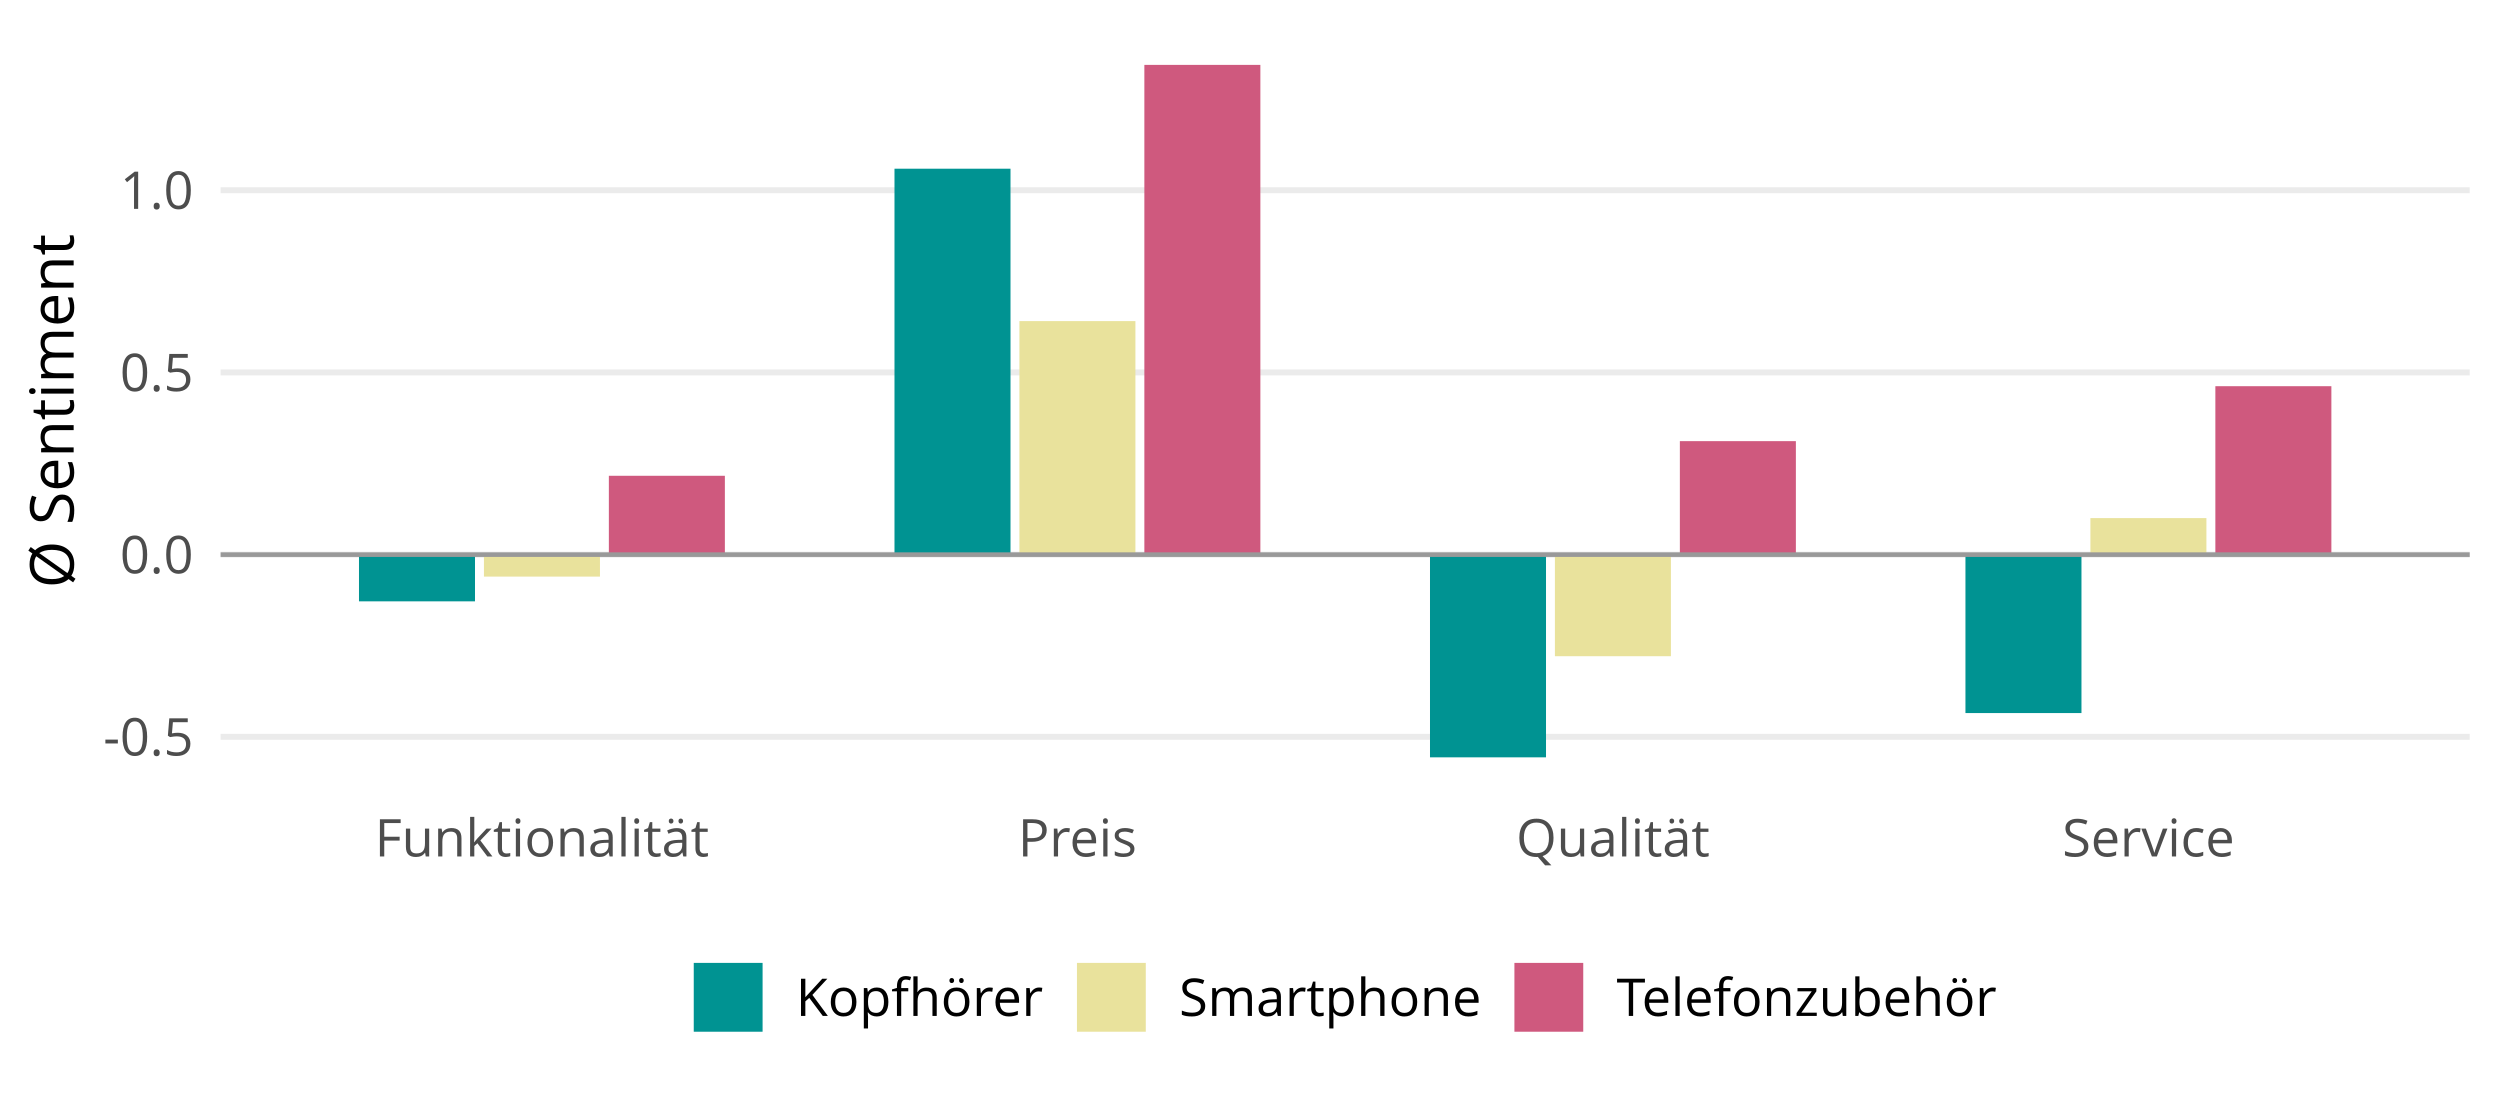
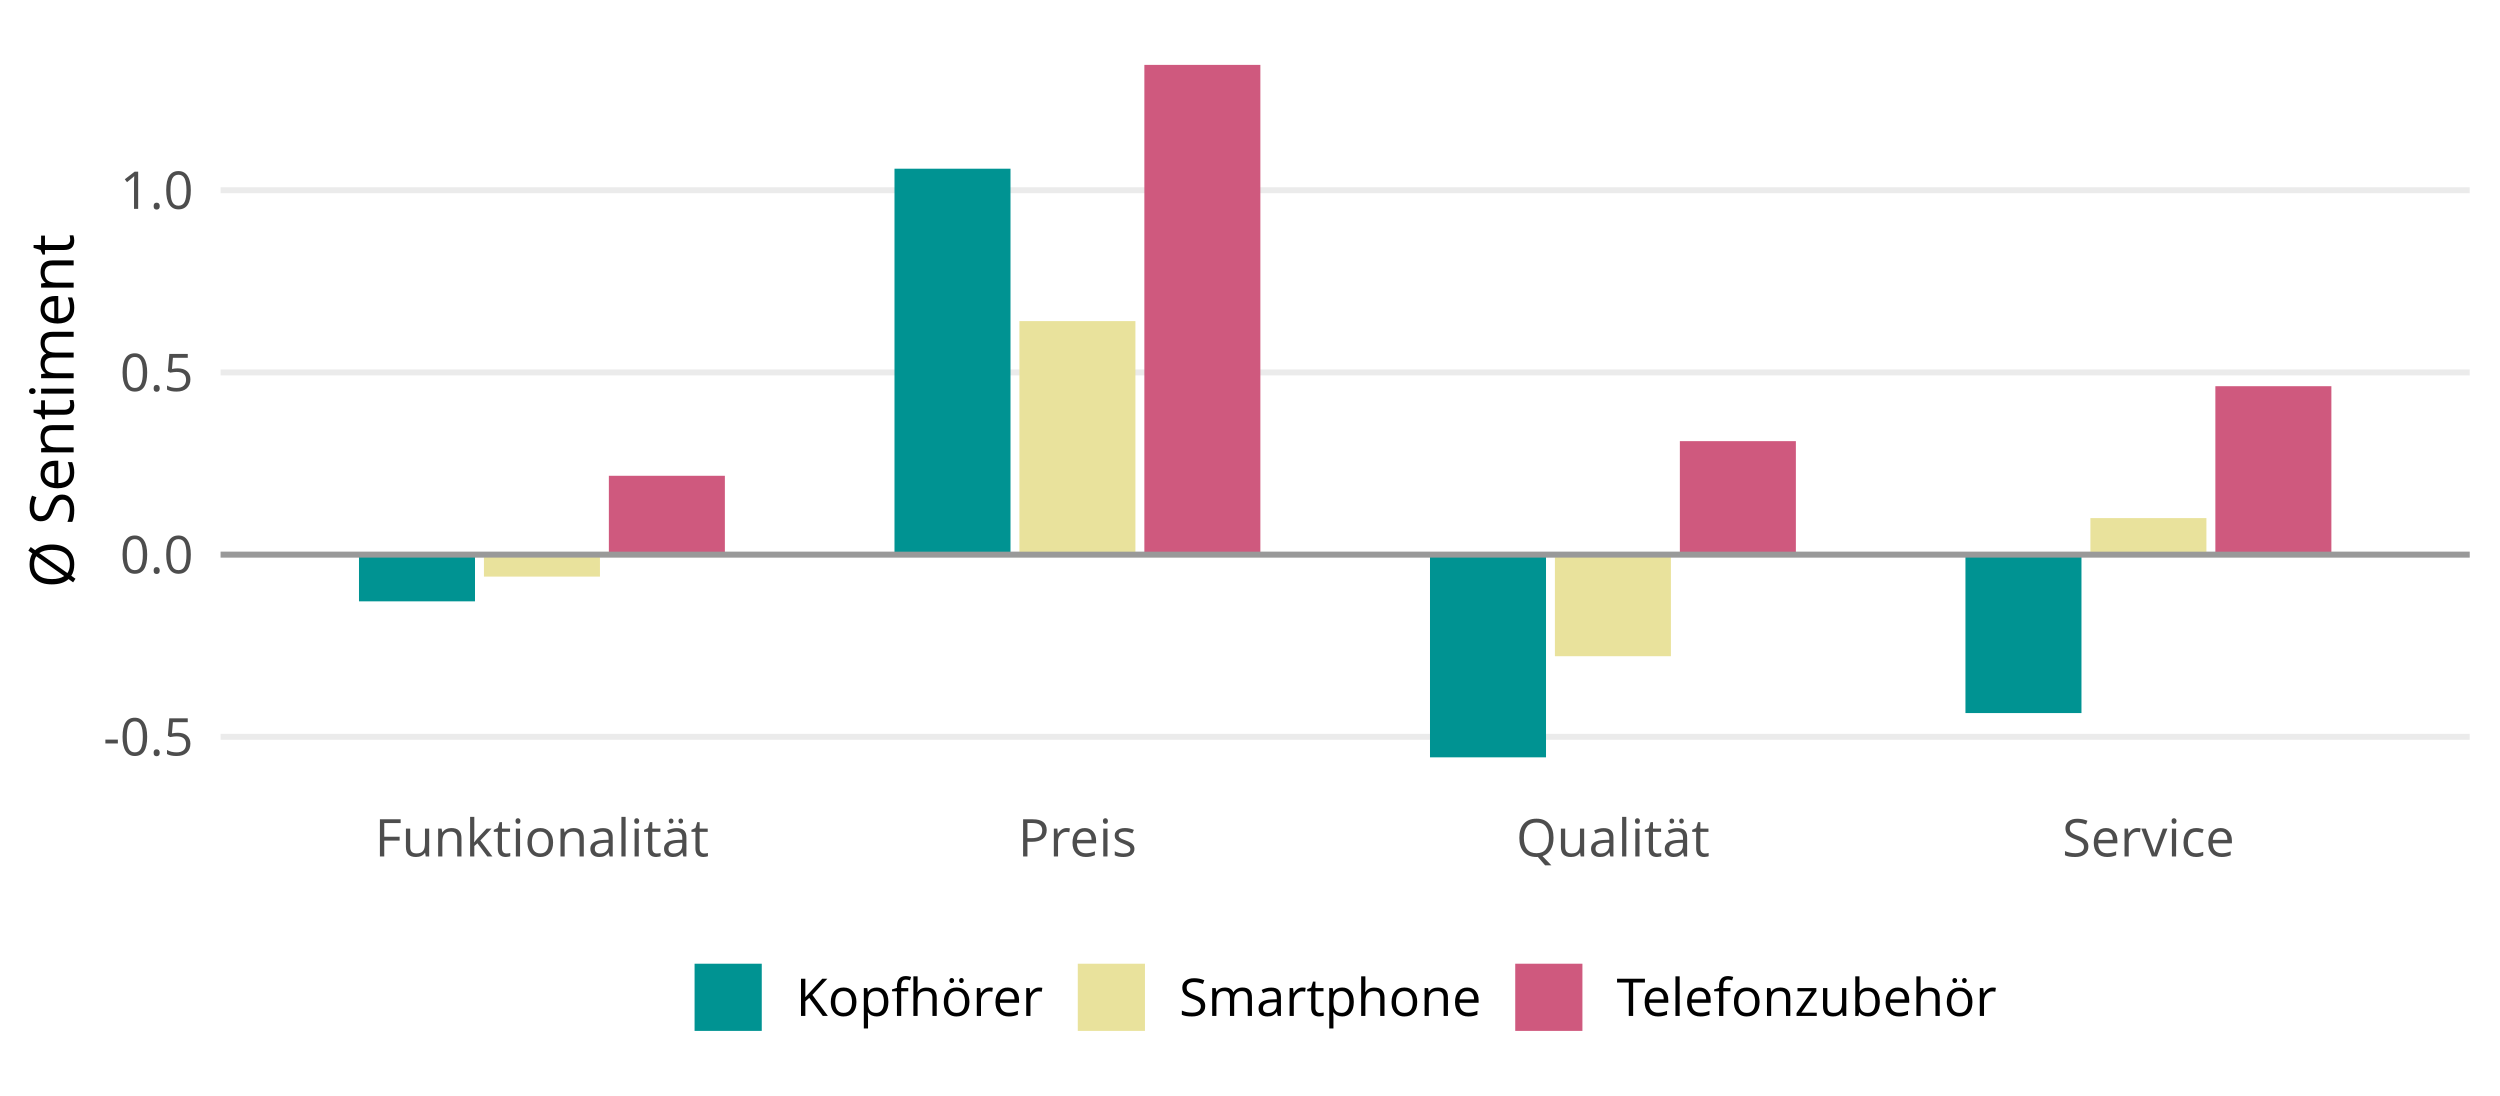
<svg xmlns="http://www.w3.org/2000/svg" width="576.00pt" height="252.37pt" viewBox="0 0 576.00 252.37">
  <g class="svglite">
    <defs>
      <style type="text/css">
    .svglite line, .svglite polyline, .svglite polygon, .svglite path, .svglite rect, .svglite circle {
      fill: none;
      stroke: #000000;
      stroke-linecap: round;
      stroke-linejoin: round;
      stroke-miterlimit: 10.00;
    }
    .svglite text {
      white-space: pre;
    }
    .svglite g.glyphgroup path {
      fill: inherit;
      stroke: none;
    }
  </style>
    </defs>
    <rect width="100%" height="100%" style="stroke: none; fill: none;" />
    <defs>
      <clipPath id="cpMC4wMHw1NzYuMDB8MC4wMHwyNTIuMzc=">
        <rect x="0.00" y="0.00" width="576.00" height="252.37" />
      </clipPath>
    </defs>
    <g clip-path="url(#cpMC4wMHw1NzYuMDB8MC4wMHwyNTIuMzc=)">
      <rect x="0.00" y="0.00" width="576.00" height="252.37" style="stroke-width: 1.36; stroke: none;" />
    </g>
    <defs>
      <clipPath id="cpNTAuODN8NTY5LjAzfDYuOTd8MTgyLjQ3">
        <rect x="50.83" y="6.97" width="518.19" height="175.50" />
      </clipPath>
    </defs>
    <g clip-path="url(#cpNTAuODN8NTY5LjAzfDYuOTd8MTgyLjQ3)">
      <rect x="50.83" y="6.97" width="518.19" height="175.50" style="stroke-width: 1.36; stroke: none;" />
      <polyline points="50.83,169.77 569.03,169.77 " style="stroke-width: 1.36; stroke: #EBEBEB; stroke-linecap: butt;" />
      <polyline points="50.83,127.79 569.03,127.79 " style="stroke-width: 1.36; stroke: #EBEBEB; stroke-linecap: butt;" />
      <polyline points="50.83,85.81 569.03,85.81 " style="stroke-width: 1.36; stroke: #EBEBEB; stroke-linecap: butt;" />
      <polyline points="50.83,43.83 569.03,43.83 " style="stroke-width: 1.36; stroke: #EBEBEB; stroke-linecap: butt;" />
-       <rect x="82.71" y="127.79" width="26.73" height="10.76" style="stroke-width: 1.07; stroke: none; stroke-linecap: butt; stroke-linejoin: miter; fill: #009392;" />
-       <rect x="206.09" y="38.87" width="26.73" height="88.93" style="stroke-width: 1.07; stroke: none; stroke-linecap: butt; stroke-linejoin: miter; fill: #009392;" />
-       <rect x="329.47" y="127.79" width="26.73" height="46.70" style="stroke-width: 1.07; stroke: none; stroke-linecap: butt; stroke-linejoin: miter; fill: #009392;" />
-       <rect x="452.84" y="127.79" width="26.73" height="36.50" style="stroke-width: 1.07; stroke: none; stroke-linecap: butt; stroke-linejoin: miter; fill: #009392;" />
-       <rect x="111.50" y="127.79" width="26.73" height="5.06" style="stroke-width: 1.07; stroke: none; stroke-linecap: butt; stroke-linejoin: miter; fill: #E9E29C;" />
-       <rect x="234.87" y="73.98" width="26.73" height="53.82" style="stroke-width: 1.07; stroke: none; stroke-linecap: butt; stroke-linejoin: miter; fill: #E9E29C;" />
-       <rect x="358.25" y="127.79" width="26.73" height="23.40" style="stroke-width: 1.07; stroke: none; stroke-linecap: butt; stroke-linejoin: miter; fill: #E9E29C;" />
-       <rect x="481.63" y="119.37" width="26.73" height="8.42" style="stroke-width: 1.07; stroke: none; stroke-linecap: butt; stroke-linejoin: miter; fill: #E9E29C;" />
-       <rect x="140.28" y="109.62" width="26.73" height="18.17" style="stroke-width: 1.07; stroke: none; stroke-linecap: butt; stroke-linejoin: miter; fill: #CF597E;" />
-       <rect x="263.66" y="14.95" width="26.73" height="112.84" style="stroke-width: 1.07; stroke: none; stroke-linecap: butt; stroke-linejoin: miter; fill: #CF597E;" />
-       <rect x="387.04" y="101.64" width="26.73" height="26.15" style="stroke-width: 1.07; stroke: none; stroke-linecap: butt; stroke-linejoin: miter; fill: #CF597E;" />
-       <rect x="510.42" y="88.98" width="26.73" height="38.81" style="stroke-width: 1.07; stroke: none; stroke-linecap: butt; stroke-linejoin: miter; fill: #CF597E;" />
-       <line x1="50.83" y1="127.79" x2="569.03" y2="127.79" style="stroke-width: 1.07; stroke: #999999; stroke-linecap: butt;" />
+       <rect x="82.71" y="127.79" width="26.73" height="10.76" style="stroke-width: 1.36; stroke: none; stroke-linecap: butt; stroke-linejoin: miter; fill: #009392;" />
+       <rect x="206.09" y="38.87" width="26.73" height="88.93" style="stroke-width: 1.36; stroke: none; stroke-linecap: butt; stroke-linejoin: miter; fill: #009392;" />
+       <rect x="329.47" y="127.79" width="26.73" height="46.70" style="stroke-width: 1.36; stroke: none; stroke-linecap: butt; stroke-linejoin: miter; fill: #009392;" />
+       <rect x="452.84" y="127.79" width="26.73" height="36.50" style="stroke-width: 1.36; stroke: none; stroke-linecap: butt; stroke-linejoin: miter; fill: #009392;" />
+       <rect x="111.50" y="127.79" width="26.73" height="5.06" style="stroke-width: 1.36; stroke: none; stroke-linecap: butt; stroke-linejoin: miter; fill: #E9E29C;" />
+       <rect x="234.87" y="73.98" width="26.73" height="53.82" style="stroke-width: 1.36; stroke: none; stroke-linecap: butt; stroke-linejoin: miter; fill: #E9E29C;" />
+       <rect x="358.25" y="127.79" width="26.73" height="23.40" style="stroke-width: 1.36; stroke: none; stroke-linecap: butt; stroke-linejoin: miter; fill: #E9E29C;" />
+       <rect x="481.63" y="119.37" width="26.73" height="8.42" style="stroke-width: 1.36; stroke: none; stroke-linecap: butt; stroke-linejoin: miter; fill: #E9E29C;" />
+       <rect x="140.28" y="109.62" width="26.73" height="18.17" style="stroke-width: 1.36; stroke: none; stroke-linecap: butt; stroke-linejoin: miter; fill: #CF597E;" />
+       <rect x="263.66" y="14.95" width="26.73" height="112.84" style="stroke-width: 1.36; stroke: none; stroke-linecap: butt; stroke-linejoin: miter; fill: #CF597E;" />
+       <rect x="387.04" y="101.64" width="26.73" height="26.15" style="stroke-width: 1.36; stroke: none; stroke-linecap: butt; stroke-linejoin: miter; fill: #CF597E;" />
+       <rect x="510.42" y="88.98" width="26.73" height="38.81" style="stroke-width: 1.36; stroke: none; stroke-linecap: butt; stroke-linejoin: miter; fill: #CF597E;" />
+       <line x1="50.83" y1="127.79" x2="569.03" y2="127.79" style="stroke-width: 1.36; stroke: #999999; stroke-linecap: butt;" />
    </g>
    <g clip-path="url(#cpMC4wMHw1NzYuMDB8MC4wMHwyNTIuMzc=)">
      <text x="44.56" y="174.06" text-anchor="end" style="font-size: 12.00px;fill: #4D4D4D; font-family: &quot;Open Sans&quot;;" textLength="20.73px" lengthAdjust="spacingAndGlyphs">-0.5</text>
      <text x="44.56" y="132.08" text-anchor="end" style="font-size: 12.00px;fill: #4D4D4D; font-family: &quot;Open Sans&quot;;" textLength="16.88px" lengthAdjust="spacingAndGlyphs">0.0</text>
      <text x="44.56" y="90.10" text-anchor="end" style="font-size: 12.00px;fill: #4D4D4D; font-family: &quot;Open Sans&quot;;" textLength="16.88px" lengthAdjust="spacingAndGlyphs">0.5</text>
      <text x="44.56" y="48.12" text-anchor="end" style="font-size: 12.00px;fill: #4D4D4D; font-family: &quot;Open Sans&quot;;" textLength="16.88px" lengthAdjust="spacingAndGlyphs">1.0</text>
      <text x="124.86" y="197.33" text-anchor="middle" style="font-size: 12.00px;fill: #4D4D4D; font-family: &quot;Open Sans&quot;;" textLength="77.08px" lengthAdjust="spacingAndGlyphs">Funktionalität</text>
      <text x="248.24" y="197.33" text-anchor="middle" style="font-size: 12.00px;fill: #4D4D4D; font-family: &quot;Open Sans&quot;;" textLength="27.61px" lengthAdjust="spacingAndGlyphs">Preis</text>
      <text x="371.62" y="197.33" text-anchor="middle" style="font-size: 12.00px;fill: #4D4D4D; font-family: &quot;Open Sans&quot;;" textLength="44.66px" lengthAdjust="spacingAndGlyphs">Qualität</text>
      <text x="495.00" y="197.33" text-anchor="middle" style="font-size: 12.00px;fill: #4D4D4D; font-family: &quot;Open Sans&quot;;" textLength="39.73px" lengthAdjust="spacingAndGlyphs">Service</text>
      <text transform="translate(16.97,94.72) rotate(-90)" text-anchor="middle" style="font-size: 14.00px; font-family: &quot;Open Sans&quot;;" textLength="81.58px" lengthAdjust="spacingAndGlyphs">Ø Sentiment</text>
-       <rect x="159.84" y="221.85" width="15.86" height="15.86" style="stroke-width: 1.07; stroke: none; stroke-linecap: butt; stroke-linejoin: miter; fill: #009392;" />
-       <rect x="248.13" y="221.85" width="15.86" height="15.86" style="stroke-width: 1.07; stroke: none; stroke-linecap: butt; stroke-linejoin: miter; fill: #E9E29C;" />
-       <rect x="348.92" y="221.85" width="15.86" height="15.86" style="stroke-width: 1.07; stroke: none; stroke-linecap: butt; stroke-linejoin: miter; fill: #CF597E;" />
+       <rect x="160.03" y="222.04" width="15.48" height="15.48" style="stroke-width: 1.36; stroke: none; stroke-linecap: butt; stroke-linejoin: miter; fill: #009392;" />
+       <rect x="248.32" y="222.04" width="15.48" height="15.48" style="stroke-width: 1.36; stroke: none; stroke-linecap: butt; stroke-linejoin: miter; fill: #E9E29C;" />
+       <rect x="349.11" y="222.04" width="15.48" height="15.48" style="stroke-width: 1.36; stroke: none; stroke-linecap: butt; stroke-linejoin: miter; fill: #CF597E;" />
      <text x="183.38" y="234.07" style="font-size: 12.00px; font-family: &quot;Open Sans&quot;;" textLength="57.06px" lengthAdjust="spacingAndGlyphs">Kopfhörer</text>
      <text x="271.67" y="234.07" style="font-size: 12.00px; font-family: &quot;Open Sans&quot;;" textLength="69.56px" lengthAdjust="spacingAndGlyphs">Smartphone</text>
      <text x="372.46" y="234.07" style="font-size: 12.00px; font-family: &quot;Open Sans&quot;;" textLength="88.27px" lengthAdjust="spacingAndGlyphs">Telefonzubehör</text>
    </g>
  </g>
</svg>
